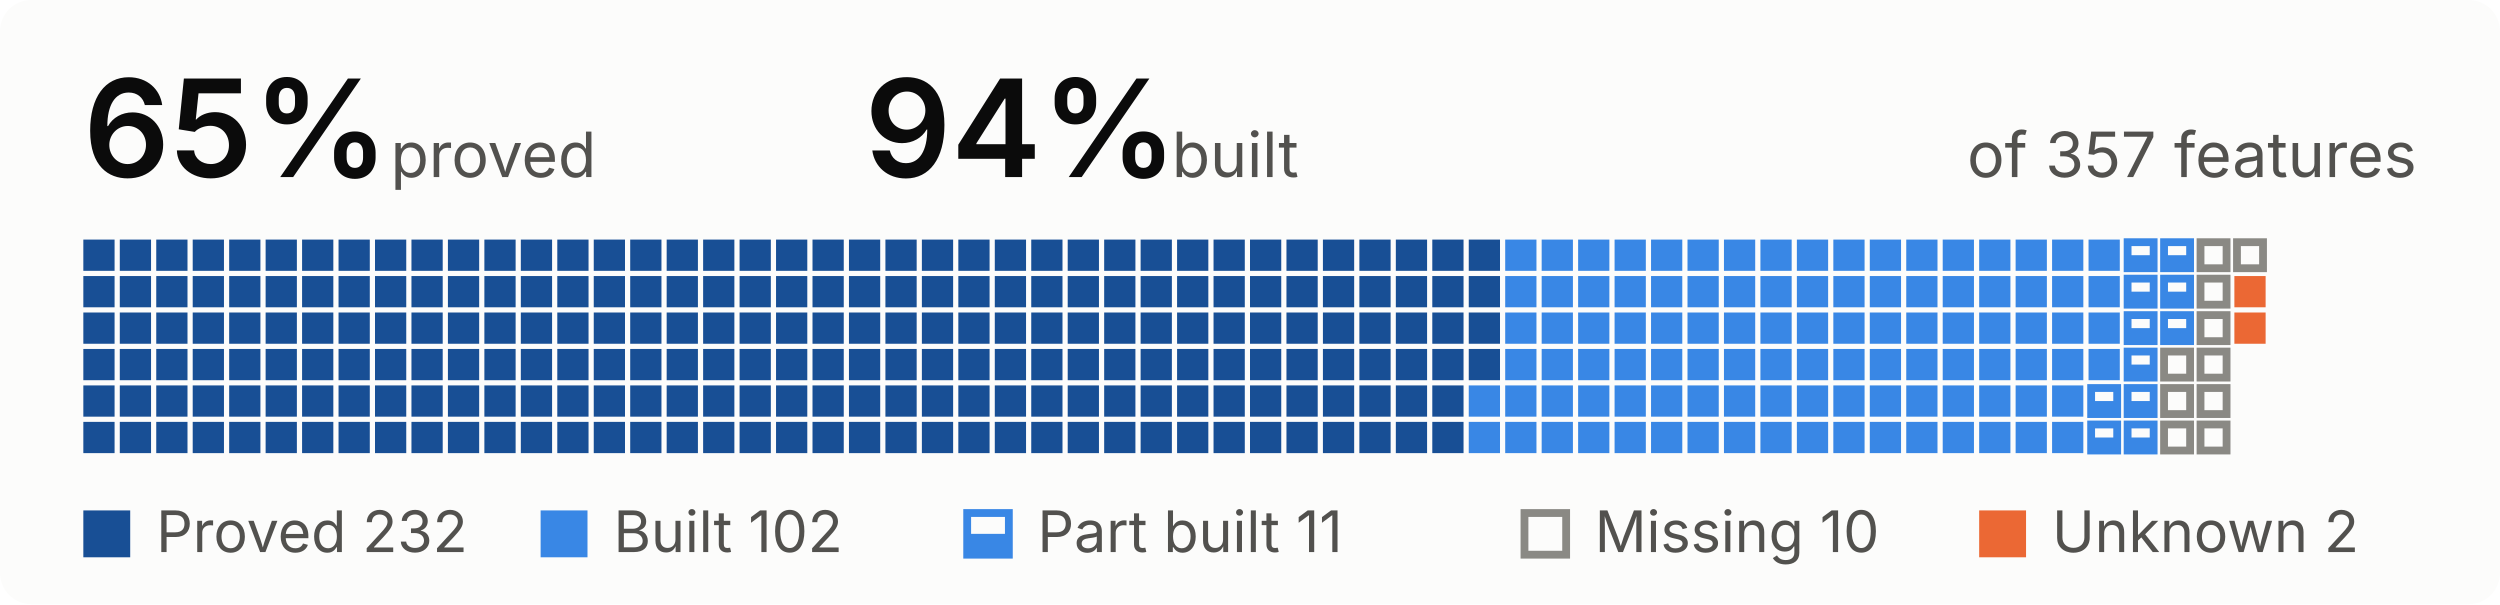
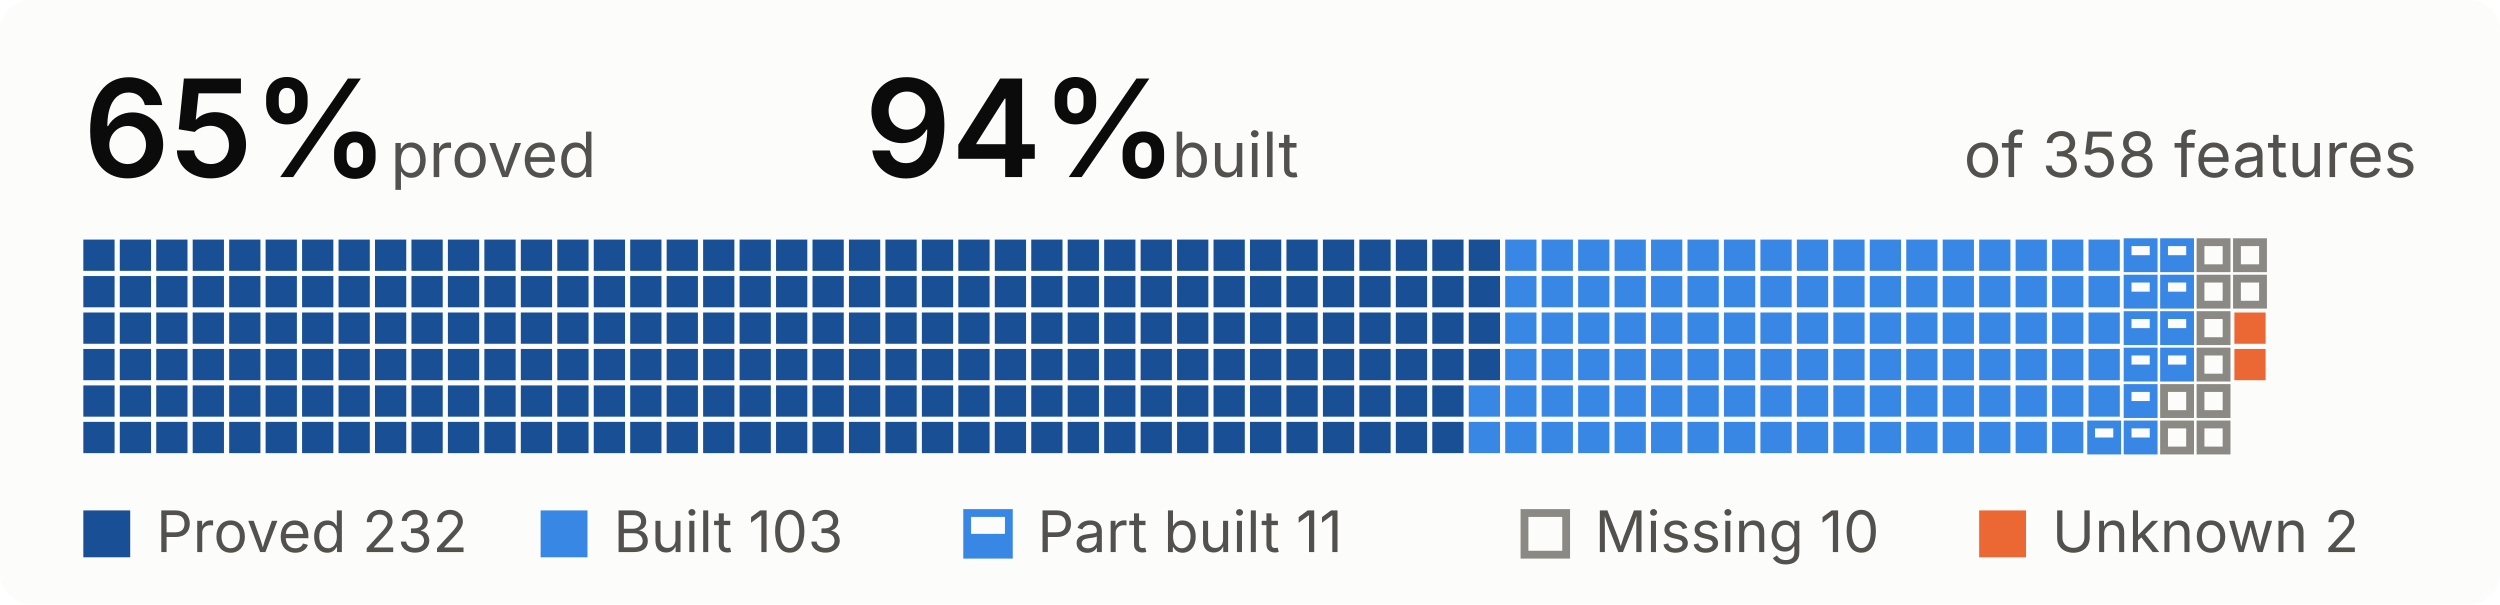
- <svg xmlns="http://www.w3.org/2000/svg" width="480" height="116" viewBox="0 0 480 116" role="img" aria-label="65 percent proved, 94 percent built, of 357 features">
+ <svg xmlns="http://www.w3.org/2000/svg" width="480" height="116" viewBox="0 0 480 116" role="img" aria-label="65 percent proved, 94 percent built, of 358 features">
  <style>
.bg{fill:#fcfcfb}.t{fill:#0b0b0b}.s{fill:#52514e}.rule{fill:#e1e0d9}
.proved{fill:#184f95}.built{fill:#3987e5}.unknown{fill:#eb6834}
.part-o{fill:none;stroke:#3987e5;stroke-width:1.5}.part-f{fill:#3987e5}
.missing{fill:none;stroke:#8a8984;stroke-width:1.5}
.pass{fill:#184f95}.fail{fill:#eb6834}.none{fill:none;stroke:#8a8984;stroke-width:1.5}
@media (prefers-color-scheme:dark){
.bg{fill:#1a1a19}.t{fill:#f0efec}.s{fill:#c3c2b7}.rule{fill:#383835}
.proved{fill:#86b6ef}.built{fill:#3987e5}.unknown{fill:#d95926}
.part-o{stroke:#3987e5}.part-f{fill:#3987e5}
.missing{stroke:#8d8c85}
.pass{fill:#86b6ef}.fail{fill:#d95926}.none{stroke:#8d8c85}
}
text{font-family:system-ui,-apple-system,"Segoe UI",sans-serif;font-size:12px}
.big{font-size:26px;font-weight:600}.b{font-weight:600}.xs{font-size:11px}
</style>
  <rect width="480" height="116" rx="6" class="bg" />
  <text x="16.0" y="34.0" class="t big">65%</text>
  <text x="75.0" y="34.0" class="s">proved</text>
  <text x="166.0" y="34.0" class="t big">94%</text>
  <text x="225.0" y="34.0" class="s">built</text>
-   <text x="464.0" y="34.0" class="s" text-anchor="end">of 357 features</text>
+   <text x="464.0" y="34.0" class="s" text-anchor="end">of 358 features</text>
  <rect x="16.0" y="46.0" width="6" height="6" class="proved" />
  <rect x="16.0" y="53.0" width="6" height="6" class="proved" />
  <rect x="16.0" y="60.0" width="6" height="6" class="proved" />
  <rect x="16.0" y="67.0" width="6" height="6" class="proved" />
  <rect x="16.0" y="74.0" width="6" height="6" class="proved" />
  <rect x="16.0" y="81.0" width="6" height="6" class="proved" />
  <rect x="23.0" y="46.0" width="6" height="6" class="proved" />
  <rect x="23.0" y="53.0" width="6" height="6" class="proved" />
  <rect x="23.0" y="60.0" width="6" height="6" class="proved" />
  <rect x="23.0" y="67.0" width="6" height="6" class="proved" />
  <rect x="23.0" y="74.0" width="6" height="6" class="proved" />
  <rect x="23.0" y="81.0" width="6" height="6" class="proved" />
  <rect x="30.0" y="46.0" width="6" height="6" class="proved" />
  <rect x="30.0" y="53.0" width="6" height="6" class="proved" />
  <rect x="30.0" y="60.0" width="6" height="6" class="proved" />
  <rect x="30.0" y="67.0" width="6" height="6" class="proved" />
  <rect x="30.0" y="74.0" width="6" height="6" class="proved" />
  <rect x="30.0" y="81.0" width="6" height="6" class="proved" />
  <rect x="37.0" y="46.0" width="6" height="6" class="proved" />
  <rect x="37.0" y="53.0" width="6" height="6" class="proved" />
  <rect x="37.0" y="60.0" width="6" height="6" class="proved" />
  <rect x="37.0" y="67.0" width="6" height="6" class="proved" />
  <rect x="37.0" y="74.0" width="6" height="6" class="proved" />
  <rect x="37.0" y="81.0" width="6" height="6" class="proved" />
  <rect x="44.0" y="46.0" width="6" height="6" class="proved" />
  <rect x="44.0" y="53.0" width="6" height="6" class="proved" />
  <rect x="44.0" y="60.0" width="6" height="6" class="proved" />
  <rect x="44.0" y="67.0" width="6" height="6" class="proved" />
  <rect x="44.0" y="74.0" width="6" height="6" class="proved" />
  <rect x="44.0" y="81.0" width="6" height="6" class="proved" />
  <rect x="51.0" y="46.0" width="6" height="6" class="proved" />
  <rect x="51.0" y="53.0" width="6" height="6" class="proved" />
  <rect x="51.0" y="60.0" width="6" height="6" class="proved" />
  <rect x="51.0" y="67.0" width="6" height="6" class="proved" />
  <rect x="51.0" y="74.0" width="6" height="6" class="proved" />
  <rect x="51.0" y="81.0" width="6" height="6" class="proved" />
  <rect x="58.0" y="46.0" width="6" height="6" class="proved" />
  <rect x="58.0" y="53.0" width="6" height="6" class="proved" />
  <rect x="58.0" y="60.0" width="6" height="6" class="proved" />
  <rect x="58.0" y="67.0" width="6" height="6" class="proved" />
  <rect x="58.0" y="74.0" width="6" height="6" class="proved" />
  <rect x="58.0" y="81.0" width="6" height="6" class="proved" />
  <rect x="65.0" y="46.0" width="6" height="6" class="proved" />
  <rect x="65.0" y="53.0" width="6" height="6" class="proved" />
  <rect x="65.0" y="60.0" width="6" height="6" class="proved" />
  <rect x="65.0" y="67.0" width="6" height="6" class="proved" />
  <rect x="65.0" y="74.0" width="6" height="6" class="proved" />
  <rect x="65.0" y="81.0" width="6" height="6" class="proved" />
  <rect x="72.0" y="46.0" width="6" height="6" class="proved" />
  <rect x="72.0" y="53.0" width="6" height="6" class="proved" />
  <rect x="72.0" y="60.0" width="6" height="6" class="proved" />
  <rect x="72.0" y="67.0" width="6" height="6" class="proved" />
  <rect x="72.0" y="74.0" width="6" height="6" class="proved" />
  <rect x="72.0" y="81.0" width="6" height="6" class="proved" />
  <rect x="79.0" y="46.0" width="6" height="6" class="proved" />
  <rect x="79.0" y="53.0" width="6" height="6" class="proved" />
  <rect x="79.0" y="60.0" width="6" height="6" class="proved" />
  <rect x="79.0" y="67.0" width="6" height="6" class="proved" />
  <rect x="79.0" y="74.0" width="6" height="6" class="proved" />
  <rect x="79.0" y="81.0" width="6" height="6" class="proved" />
  <rect x="86.0" y="46.0" width="6" height="6" class="proved" />
  <rect x="86.0" y="53.0" width="6" height="6" class="proved" />
  <rect x="86.0" y="60.0" width="6" height="6" class="proved" />
  <rect x="86.0" y="67.0" width="6" height="6" class="proved" />
  <rect x="86.0" y="74.0" width="6" height="6" class="proved" />
  <rect x="86.0" y="81.0" width="6" height="6" class="proved" />
  <rect x="93.0" y="46.0" width="6" height="6" class="proved" />
  <rect x="93.0" y="53.0" width="6" height="6" class="proved" />
  <rect x="93.0" y="60.0" width="6" height="6" class="proved" />
  <rect x="93.0" y="67.0" width="6" height="6" class="proved" />
  <rect x="93.0" y="74.0" width="6" height="6" class="proved" />
  <rect x="93.0" y="81.0" width="6" height="6" class="proved" />
  <rect x="100.0" y="46.0" width="6" height="6" class="proved" />
  <rect x="100.0" y="53.0" width="6" height="6" class="proved" />
  <rect x="100.0" y="60.0" width="6" height="6" class="proved" />
  <rect x="100.0" y="67.0" width="6" height="6" class="proved" />
  <rect x="100.0" y="74.0" width="6" height="6" class="proved" />
  <rect x="100.0" y="81.0" width="6" height="6" class="proved" />
  <rect x="107.0" y="46.0" width="6" height="6" class="proved" />
  <rect x="107.0" y="53.0" width="6" height="6" class="proved" />
  <rect x="107.0" y="60.0" width="6" height="6" class="proved" />
  <rect x="107.0" y="67.0" width="6" height="6" class="proved" />
  <rect x="107.0" y="74.0" width="6" height="6" class="proved" />
  <rect x="107.0" y="81.0" width="6" height="6" class="proved" />
  <rect x="114.0" y="46.0" width="6" height="6" class="proved" />
  <rect x="114.0" y="53.0" width="6" height="6" class="proved" />
  <rect x="114.0" y="60.0" width="6" height="6" class="proved" />
  <rect x="114.0" y="67.0" width="6" height="6" class="proved" />
  <rect x="114.0" y="74.0" width="6" height="6" class="proved" />
  <rect x="114.0" y="81.0" width="6" height="6" class="proved" />
  <rect x="121.0" y="46.0" width="6" height="6" class="proved" />
  <rect x="121.0" y="53.0" width="6" height="6" class="proved" />
  <rect x="121.0" y="60.0" width="6" height="6" class="proved" />
  <rect x="121.0" y="67.0" width="6" height="6" class="proved" />
  <rect x="121.0" y="74.0" width="6" height="6" class="proved" />
  <rect x="121.0" y="81.0" width="6" height="6" class="proved" />
  <rect x="128.0" y="46.0" width="6" height="6" class="proved" />
  <rect x="128.0" y="53.0" width="6" height="6" class="proved" />
  <rect x="128.0" y="60.0" width="6" height="6" class="proved" />
  <rect x="128.0" y="67.0" width="6" height="6" class="proved" />
  <rect x="128.0" y="74.0" width="6" height="6" class="proved" />
  <rect x="128.0" y="81.0" width="6" height="6" class="proved" />
  <rect x="135.0" y="46.0" width="6" height="6" class="proved" />
  <rect x="135.0" y="53.0" width="6" height="6" class="proved" />
  <rect x="135.0" y="60.0" width="6" height="6" class="proved" />
  <rect x="135.0" y="67.0" width="6" height="6" class="proved" />
  <rect x="135.0" y="74.0" width="6" height="6" class="proved" />
  <rect x="135.0" y="81.0" width="6" height="6" class="proved" />
  <rect x="142.0" y="46.0" width="6" height="6" class="proved" />
  <rect x="142.0" y="53.0" width="6" height="6" class="proved" />
  <rect x="142.0" y="60.0" width="6" height="6" class="proved" />
  <rect x="142.0" y="67.0" width="6" height="6" class="proved" />
  <rect x="142.0" y="74.0" width="6" height="6" class="proved" />
  <rect x="142.0" y="81.0" width="6" height="6" class="proved" />
  <rect x="149.0" y="46.0" width="6" height="6" class="proved" />
  <rect x="149.0" y="53.0" width="6" height="6" class="proved" />
  <rect x="149.0" y="60.0" width="6" height="6" class="proved" />
  <rect x="149.0" y="67.0" width="6" height="6" class="proved" />
  <rect x="149.0" y="74.0" width="6" height="6" class="proved" />
  <rect x="149.0" y="81.0" width="6" height="6" class="proved" />
  <rect x="156.0" y="46.0" width="6" height="6" class="proved" />
  <rect x="156.0" y="53.0" width="6" height="6" class="proved" />
  <rect x="156.0" y="60.0" width="6" height="6" class="proved" />
  <rect x="156.0" y="67.0" width="6" height="6" class="proved" />
  <rect x="156.0" y="74.0" width="6" height="6" class="proved" />
  <rect x="156.0" y="81.0" width="6" height="6" class="proved" />
  <rect x="163.0" y="46.0" width="6" height="6" class="proved" />
  <rect x="163.0" y="53.0" width="6" height="6" class="proved" />
  <rect x="163.0" y="60.0" width="6" height="6" class="proved" />
  <rect x="163.0" y="67.0" width="6" height="6" class="proved" />
  <rect x="163.0" y="74.0" width="6" height="6" class="proved" />
  <rect x="163.0" y="81.0" width="6" height="6" class="proved" />
  <rect x="170.0" y="46.0" width="6" height="6" class="proved" />
  <rect x="170.0" y="53.0" width="6" height="6" class="proved" />
  <rect x="170.0" y="60.0" width="6" height="6" class="proved" />
  <rect x="170.0" y="67.0" width="6" height="6" class="proved" />
  <rect x="170.0" y="74.0" width="6" height="6" class="proved" />
  <rect x="170.0" y="81.0" width="6" height="6" class="proved" />
  <rect x="177.0" y="46.0" width="6" height="6" class="proved" />
  <rect x="177.0" y="53.0" width="6" height="6" class="proved" />
  <rect x="177.0" y="60.0" width="6" height="6" class="proved" />
  <rect x="177.0" y="67.0" width="6" height="6" class="proved" />
  <rect x="177.0" y="74.0" width="6" height="6" class="proved" />
  <rect x="177.0" y="81.0" width="6" height="6" class="proved" />
  <rect x="184.0" y="46.0" width="6" height="6" class="proved" />
  <rect x="184.0" y="53.0" width="6" height="6" class="proved" />
  <rect x="184.0" y="60.0" width="6" height="6" class="proved" />
  <rect x="184.0" y="67.0" width="6" height="6" class="proved" />
  <rect x="184.0" y="74.0" width="6" height="6" class="proved" />
  <rect x="184.0" y="81.0" width="6" height="6" class="proved" />
  <rect x="191.0" y="46.0" width="6" height="6" class="proved" />
  <rect x="191.0" y="53.0" width="6" height="6" class="proved" />
  <rect x="191.0" y="60.0" width="6" height="6" class="proved" />
  <rect x="191.0" y="67.0" width="6" height="6" class="proved" />
  <rect x="191.0" y="74.0" width="6" height="6" class="proved" />
  <rect x="191.0" y="81.0" width="6" height="6" class="proved" />
  <rect x="198.0" y="46.0" width="6" height="6" class="proved" />
  <rect x="198.0" y="53.0" width="6" height="6" class="proved" />
  <rect x="198.0" y="60.0" width="6" height="6" class="proved" />
  <rect x="198.0" y="67.0" width="6" height="6" class="proved" />
  <rect x="198.0" y="74.0" width="6" height="6" class="proved" />
  <rect x="198.0" y="81.0" width="6" height="6" class="proved" />
  <rect x="205.0" y="46.0" width="6" height="6" class="proved" />
  <rect x="205.0" y="53.0" width="6" height="6" class="proved" />
  <rect x="205.0" y="60.0" width="6" height="6" class="proved" />
  <rect x="205.0" y="67.0" width="6" height="6" class="proved" />
  <rect x="205.0" y="74.0" width="6" height="6" class="proved" />
  <rect x="205.0" y="81.0" width="6" height="6" class="proved" />
  <rect x="212.0" y="46.0" width="6" height="6" class="proved" />
  <rect x="212.0" y="53.0" width="6" height="6" class="proved" />
  <rect x="212.0" y="60.0" width="6" height="6" class="proved" />
  <rect x="212.0" y="67.0" width="6" height="6" class="proved" />
  <rect x="212.0" y="74.0" width="6" height="6" class="proved" />
  <rect x="212.0" y="81.0" width="6" height="6" class="proved" />
  <rect x="219.0" y="46.0" width="6" height="6" class="proved" />
  <rect x="219.0" y="53.0" width="6" height="6" class="proved" />
  <rect x="219.0" y="60.0" width="6" height="6" class="proved" />
  <rect x="219.0" y="67.0" width="6" height="6" class="proved" />
  <rect x="219.0" y="74.0" width="6" height="6" class="proved" />
  <rect x="219.0" y="81.0" width="6" height="6" class="proved" />
  <rect x="226.0" y="46.0" width="6" height="6" class="proved" />
  <rect x="226.0" y="53.0" width="6" height="6" class="proved" />
  <rect x="226.0" y="60.0" width="6" height="6" class="proved" />
  <rect x="226.0" y="67.0" width="6" height="6" class="proved" />
  <rect x="226.0" y="74.0" width="6" height="6" class="proved" />
  <rect x="226.0" y="81.0" width="6" height="6" class="proved" />
  <rect x="233.0" y="46.0" width="6" height="6" class="proved" />
  <rect x="233.0" y="53.0" width="6" height="6" class="proved" />
  <rect x="233.0" y="60.0" width="6" height="6" class="proved" />
  <rect x="233.0" y="67.0" width="6" height="6" class="proved" />
  <rect x="233.0" y="74.0" width="6" height="6" class="proved" />
  <rect x="233.0" y="81.0" width="6" height="6" class="proved" />
  <rect x="240.0" y="46.0" width="6" height="6" class="proved" />
  <rect x="240.0" y="53.0" width="6" height="6" class="proved" />
  <rect x="240.0" y="60.0" width="6" height="6" class="proved" />
  <rect x="240.0" y="67.0" width="6" height="6" class="proved" />
  <rect x="240.0" y="74.0" width="6" height="6" class="proved" />
  <rect x="240.0" y="81.0" width="6" height="6" class="proved" />
  <rect x="247.0" y="46.0" width="6" height="6" class="proved" />
  <rect x="247.0" y="53.0" width="6" height="6" class="proved" />
  <rect x="247.0" y="60.0" width="6" height="6" class="proved" />
  <rect x="247.0" y="67.0" width="6" height="6" class="proved" />
  <rect x="247.0" y="74.0" width="6" height="6" class="proved" />
  <rect x="247.0" y="81.0" width="6" height="6" class="proved" />
  <rect x="254.0" y="46.0" width="6" height="6" class="proved" />
  <rect x="254.0" y="53.0" width="6" height="6" class="proved" />
  <rect x="254.0" y="60.0" width="6" height="6" class="proved" />
  <rect x="254.0" y="67.0" width="6" height="6" class="proved" />
  <rect x="254.0" y="74.0" width="6" height="6" class="proved" />
  <rect x="254.0" y="81.0" width="6" height="6" class="proved" />
  <rect x="261.0" y="46.0" width="6" height="6" class="proved" />
  <rect x="261.0" y="53.0" width="6" height="6" class="proved" />
  <rect x="261.0" y="60.0" width="6" height="6" class="proved" />
  <rect x="261.0" y="67.0" width="6" height="6" class="proved" />
  <rect x="261.0" y="74.0" width="6" height="6" class="proved" />
  <rect x="261.0" y="81.0" width="6" height="6" class="proved" />
  <rect x="268.0" y="46.0" width="6" height="6" class="proved" />
  <rect x="268.0" y="53.0" width="6" height="6" class="proved" />
  <rect x="268.0" y="60.0" width="6" height="6" class="proved" />
  <rect x="268.0" y="67.0" width="6" height="6" class="proved" />
  <rect x="268.0" y="74.0" width="6" height="6" class="proved" />
  <rect x="268.0" y="81.0" width="6" height="6" class="proved" />
  <rect x="275.0" y="46.0" width="6" height="6" class="proved" />
  <rect x="275.0" y="53.0" width="6" height="6" class="proved" />
  <rect x="275.0" y="60.0" width="6" height="6" class="proved" />
  <rect x="275.0" y="67.0" width="6" height="6" class="proved" />
  <rect x="275.0" y="74.0" width="6" height="6" class="proved" />
  <rect x="275.0" y="81.0" width="6" height="6" class="proved" />
  <rect x="282.0" y="46.0" width="6" height="6" class="proved" />
  <rect x="282.0" y="53.0" width="6" height="6" class="proved" />
  <rect x="282.0" y="60.0" width="6" height="6" class="proved" />
  <rect x="282.0" y="67.0" width="6" height="6" class="proved" />
  <rect x="282.0" y="74.0" width="6" height="6" class="built" />
  <rect x="282.0" y="81.0" width="6" height="6" class="built" />
  <rect x="289.0" y="46.0" width="6" height="6" class="built" />
  <rect x="289.0" y="53.0" width="6" height="6" class="built" />
  <rect x="289.0" y="60.0" width="6" height="6" class="built" />
  <rect x="289.0" y="67.0" width="6" height="6" class="built" />
  <rect x="289.0" y="74.0" width="6" height="6" class="built" />
  <rect x="289.0" y="81.0" width="6" height="6" class="built" />
  <rect x="296.0" y="46.0" width="6" height="6" class="built" />
  <rect x="296.0" y="53.0" width="6" height="6" class="built" />
  <rect x="296.0" y="60.0" width="6" height="6" class="built" />
  <rect x="296.0" y="67.0" width="6" height="6" class="built" />
  <rect x="296.0" y="74.0" width="6" height="6" class="built" />
  <rect x="296.0" y="81.0" width="6" height="6" class="built" />
  <rect x="303.0" y="46.0" width="6" height="6" class="built" />
  <rect x="303.0" y="53.0" width="6" height="6" class="built" />
  <rect x="303.0" y="60.0" width="6" height="6" class="built" />
  <rect x="303.0" y="67.0" width="6" height="6" class="built" />
  <rect x="303.0" y="74.0" width="6" height="6" class="built" />
  <rect x="303.0" y="81.0" width="6" height="6" class="built" />
  <rect x="310.0" y="46.0" width="6" height="6" class="built" />
  <rect x="310.0" y="53.0" width="6" height="6" class="built" />
  <rect x="310.0" y="60.0" width="6" height="6" class="built" />
  <rect x="310.0" y="67.0" width="6" height="6" class="built" />
  <rect x="310.0" y="74.0" width="6" height="6" class="built" />
  <rect x="310.0" y="81.0" width="6" height="6" class="built" />
  <rect x="317.0" y="46.0" width="6" height="6" class="built" />
  <rect x="317.0" y="53.0" width="6" height="6" class="built" />
  <rect x="317.0" y="60.0" width="6" height="6" class="built" />
  <rect x="317.0" y="67.0" width="6" height="6" class="built" />
  <rect x="317.0" y="74.0" width="6" height="6" class="built" />
  <rect x="317.0" y="81.0" width="6" height="6" class="built" />
  <rect x="324.0" y="46.0" width="6" height="6" class="built" />
  <rect x="324.0" y="53.0" width="6" height="6" class="built" />
  <rect x="324.0" y="60.0" width="6" height="6" class="built" />
  <rect x="324.0" y="67.0" width="6" height="6" class="built" />
  <rect x="324.0" y="74.0" width="6" height="6" class="built" />
  <rect x="324.0" y="81.0" width="6" height="6" class="built" />
  <rect x="331.0" y="46.0" width="6" height="6" class="built" />
  <rect x="331.0" y="53.0" width="6" height="6" class="built" />
  <rect x="331.0" y="60.0" width="6" height="6" class="built" />
  <rect x="331.0" y="67.0" width="6" height="6" class="built" />
  <rect x="331.0" y="74.0" width="6" height="6" class="built" />
  <rect x="331.0" y="81.0" width="6" height="6" class="built" />
  <rect x="338.0" y="46.0" width="6" height="6" class="built" />
  <rect x="338.0" y="53.0" width="6" height="6" class="built" />
  <rect x="338.0" y="60.0" width="6" height="6" class="built" />
  <rect x="338.0" y="67.0" width="6" height="6" class="built" />
  <rect x="338.0" y="74.0" width="6" height="6" class="built" />
  <rect x="338.0" y="81.0" width="6" height="6" class="built" />
  <rect x="345.0" y="46.0" width="6" height="6" class="built" />
  <rect x="345.0" y="53.0" width="6" height="6" class="built" />
  <rect x="345.0" y="60.0" width="6" height="6" class="built" />
  <rect x="345.0" y="67.0" width="6" height="6" class="built" />
  <rect x="345.0" y="74.0" width="6" height="6" class="built" />
  <rect x="345.0" y="81.0" width="6" height="6" class="built" />
  <rect x="352.0" y="46.0" width="6" height="6" class="built" />
  <rect x="352.0" y="53.0" width="6" height="6" class="built" />
  <rect x="352.0" y="60.0" width="6" height="6" class="built" />
  <rect x="352.0" y="67.0" width="6" height="6" class="built" />
  <rect x="352.0" y="74.0" width="6" height="6" class="built" />
  <rect x="352.0" y="81.0" width="6" height="6" class="built" />
  <rect x="359.0" y="46.0" width="6" height="6" class="built" />
  <rect x="359.0" y="53.0" width="6" height="6" class="built" />
  <rect x="359.0" y="60.0" width="6" height="6" class="built" />
  <rect x="359.0" y="67.0" width="6" height="6" class="built" />
  <rect x="359.0" y="74.0" width="6" height="6" class="built" />
  <rect x="359.0" y="81.0" width="6" height="6" class="built" />
  <rect x="366.0" y="46.0" width="6" height="6" class="built" />
  <rect x="366.0" y="53.0" width="6" height="6" class="built" />
  <rect x="366.0" y="60.0" width="6" height="6" class="built" />
  <rect x="366.0" y="67.0" width="6" height="6" class="built" />
  <rect x="366.0" y="74.0" width="6" height="6" class="built" />
  <rect x="366.0" y="81.0" width="6" height="6" class="built" />
  <rect x="373.0" y="46.0" width="6" height="6" class="built" />
  <rect x="373.0" y="53.0" width="6" height="6" class="built" />
  <rect x="373.0" y="60.0" width="6" height="6" class="built" />
  <rect x="373.0" y="67.0" width="6" height="6" class="built" />
  <rect x="373.0" y="74.0" width="6" height="6" class="built" />
  <rect x="373.0" y="81.0" width="6" height="6" class="built" />
  <rect x="380.0" y="46.0" width="6" height="6" class="built" />
  <rect x="380.0" y="53.0" width="6" height="6" class="built" />
  <rect x="380.0" y="60.0" width="6" height="6" class="built" />
  <rect x="380.0" y="67.0" width="6" height="6" class="built" />
  <rect x="380.0" y="74.0" width="6" height="6" class="built" />
  <rect x="380.0" y="81.0" width="6" height="6" class="built" />
  <rect x="387.0" y="46.0" width="6" height="6" class="built" />
  <rect x="387.0" y="53.0" width="6" height="6" class="built" />
  <rect x="387.0" y="60.0" width="6" height="6" class="built" />
  <rect x="387.0" y="67.0" width="6" height="6" class="built" />
  <rect x="387.0" y="74.0" width="6" height="6" class="built" />
  <rect x="387.0" y="81.0" width="6" height="6" class="built" />
  <rect x="394.0" y="46.0" width="6" height="6" class="built" />
  <rect x="394.0" y="53.0" width="6" height="6" class="built" />
  <rect x="394.0" y="60.0" width="6" height="6" class="built" />
  <rect x="394.0" y="67.0" width="6" height="6" class="built" />
  <rect x="394.0" y="74.0" width="6" height="6" class="built" />
  <rect x="394.0" y="81.0" width="6" height="6" class="built" />
  <rect x="401.0" y="46.0" width="6" height="6" class="built" />
  <rect x="401.0" y="53.0" width="6" height="6" class="built" />
  <rect x="401.0" y="60.0" width="6" height="6" class="built" />
  <rect x="401.0" y="67.0" width="6" height="6" class="built" />
-   <rect x="401.5" y="74.5" width="5" height="5" fill="none" class="part-o" />
-   <rect x="401.0" y="77.0" width="6" height="3.0" class="part-f" />
+   <rect x="401.0" y="74.0" width="6" height="6" class="built" />
  <rect x="401.5" y="81.5" width="5" height="5" fill="none" class="part-o" />
  <rect x="401.0" y="84.0" width="6" height="3.0" class="part-f" />
  <rect x="408.5" y="46.5" width="5" height="5" fill="none" class="part-o" />
  <rect x="408.0" y="49.0" width="6" height="3.0" class="part-f" />
  <rect x="408.5" y="53.5" width="5" height="5" fill="none" class="part-o" />
  <rect x="408.0" y="56.0" width="6" height="3.0" class="part-f" />
  <rect x="408.5" y="60.5" width="5" height="5" fill="none" class="part-o" />
  <rect x="408.0" y="63.0" width="6" height="3.0" class="part-f" />
  <rect x="408.5" y="67.5" width="5" height="5" fill="none" class="part-o" />
  <rect x="408.0" y="70.0" width="6" height="3.0" class="part-f" />
  <rect x="408.5" y="74.5" width="5" height="5" fill="none" class="part-o" />
  <rect x="408.0" y="77.0" width="6" height="3.0" class="part-f" />
  <rect x="408.5" y="81.5" width="5" height="5" fill="none" class="part-o" />
  <rect x="408.0" y="84.0" width="6" height="3.0" class="part-f" />
  <rect x="415.5" y="46.5" width="5" height="5" fill="none" class="part-o" />
  <rect x="415.0" y="49.0" width="6" height="3.0" class="part-f" />
  <rect x="415.5" y="53.5" width="5" height="5" fill="none" class="part-o" />
  <rect x="415.0" y="56.0" width="6" height="3.0" class="part-f" />
  <rect x="415.5" y="60.5" width="5" height="5" fill="none" class="part-o" />
  <rect x="415.0" y="63.0" width="6" height="3.0" class="part-f" />
-   <rect x="415.5" y="67.5" width="5" height="5" fill="none" class="missing" />
+   <rect x="415.5" y="67.5" width="5" height="5" fill="none" class="part-o" />
+   <rect x="415.0" y="70.0" width="6" height="3.0" class="part-f" />
  <rect x="415.5" y="74.5" width="5" height="5" fill="none" class="missing" />
  <rect x="415.5" y="81.5" width="5" height="5" fill="none" class="missing" />
  <rect x="422.5" y="46.5" width="5" height="5" fill="none" class="missing" />
  <rect x="422.5" y="53.5" width="5" height="5" fill="none" class="missing" />
  <rect x="422.5" y="60.5" width="5" height="5" fill="none" class="missing" />
  <rect x="422.5" y="67.5" width="5" height="5" fill="none" class="missing" />
  <rect x="422.5" y="74.5" width="5" height="5" fill="none" class="missing" />
  <rect x="422.5" y="81.5" width="5" height="5" fill="none" class="missing" />
  <rect x="429.5" y="46.5" width="5" height="5" fill="none" class="missing" />
-   <rect x="429.0" y="53.0" width="6" height="6" class="unknown" />
+   <rect x="429.5" y="53.5" width="5" height="5" fill="none" class="missing" />
  <rect x="429.0" y="60.0" width="6" height="6" class="unknown" />
+   <rect x="429.0" y="67.0" width="6" height="6" class="unknown" />
  <rect x="16.0" y="98.0" width="9" height="9" class="proved" />
  <text x="30.0" y="106.0" class="s xs">Proved 232</text>
  <rect x="103.8" y="98.0" width="9" height="9" class="built" />
-   <text x="117.8" y="106.0" class="s xs">Built 102</text>
+   <text x="117.8" y="106.0" class="s xs">Built 103</text>
  <rect x="185.7" y="98.5" width="8" height="8" fill="none" class="part-o" />
  <rect x="185.2" y="102.5" width="9" height="4.5" class="part-f" />
  <text x="199.2" y="106.0" class="s xs">Part built 11</text>
  <rect x="292.7" y="98.5" width="8" height="8" fill="none" class="missing" />
  <text x="306.2" y="106.0" class="s xs">Missing 10</text>
  <rect x="380.0" y="98.0" width="9" height="9" class="unknown" />
  <text x="394.0" y="106.0" class="s xs">Unknown 2</text>
</svg>
